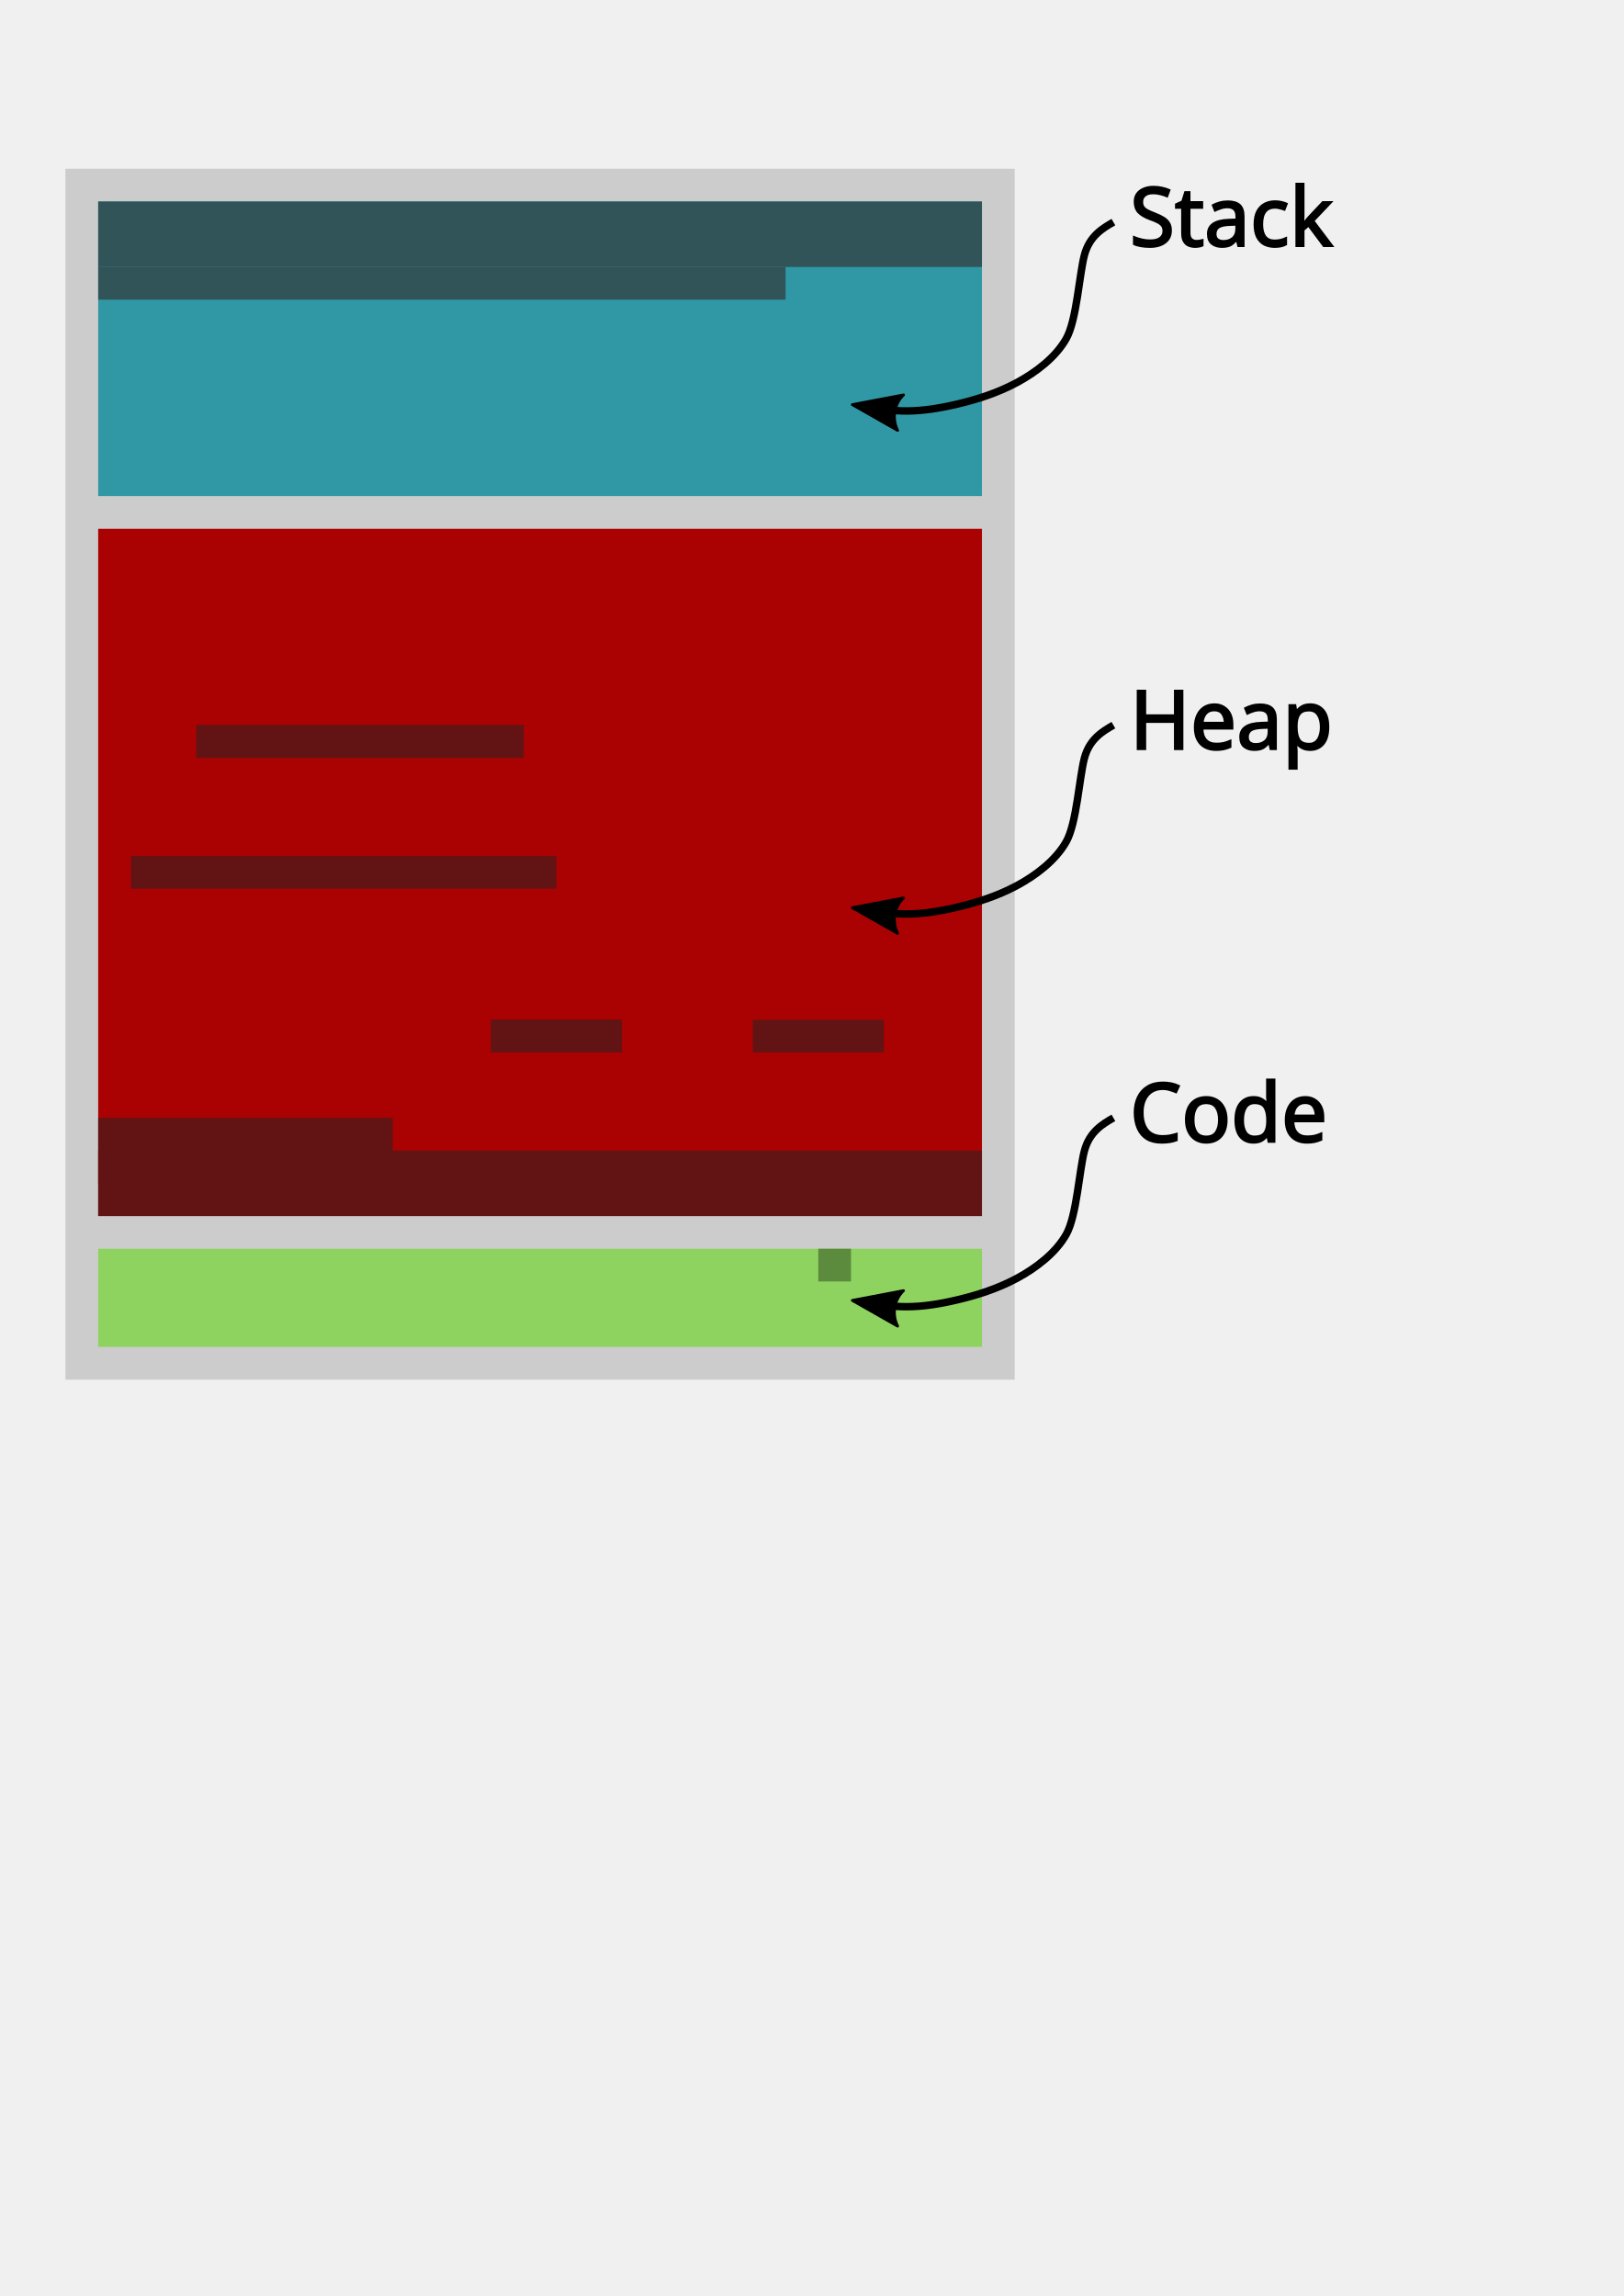
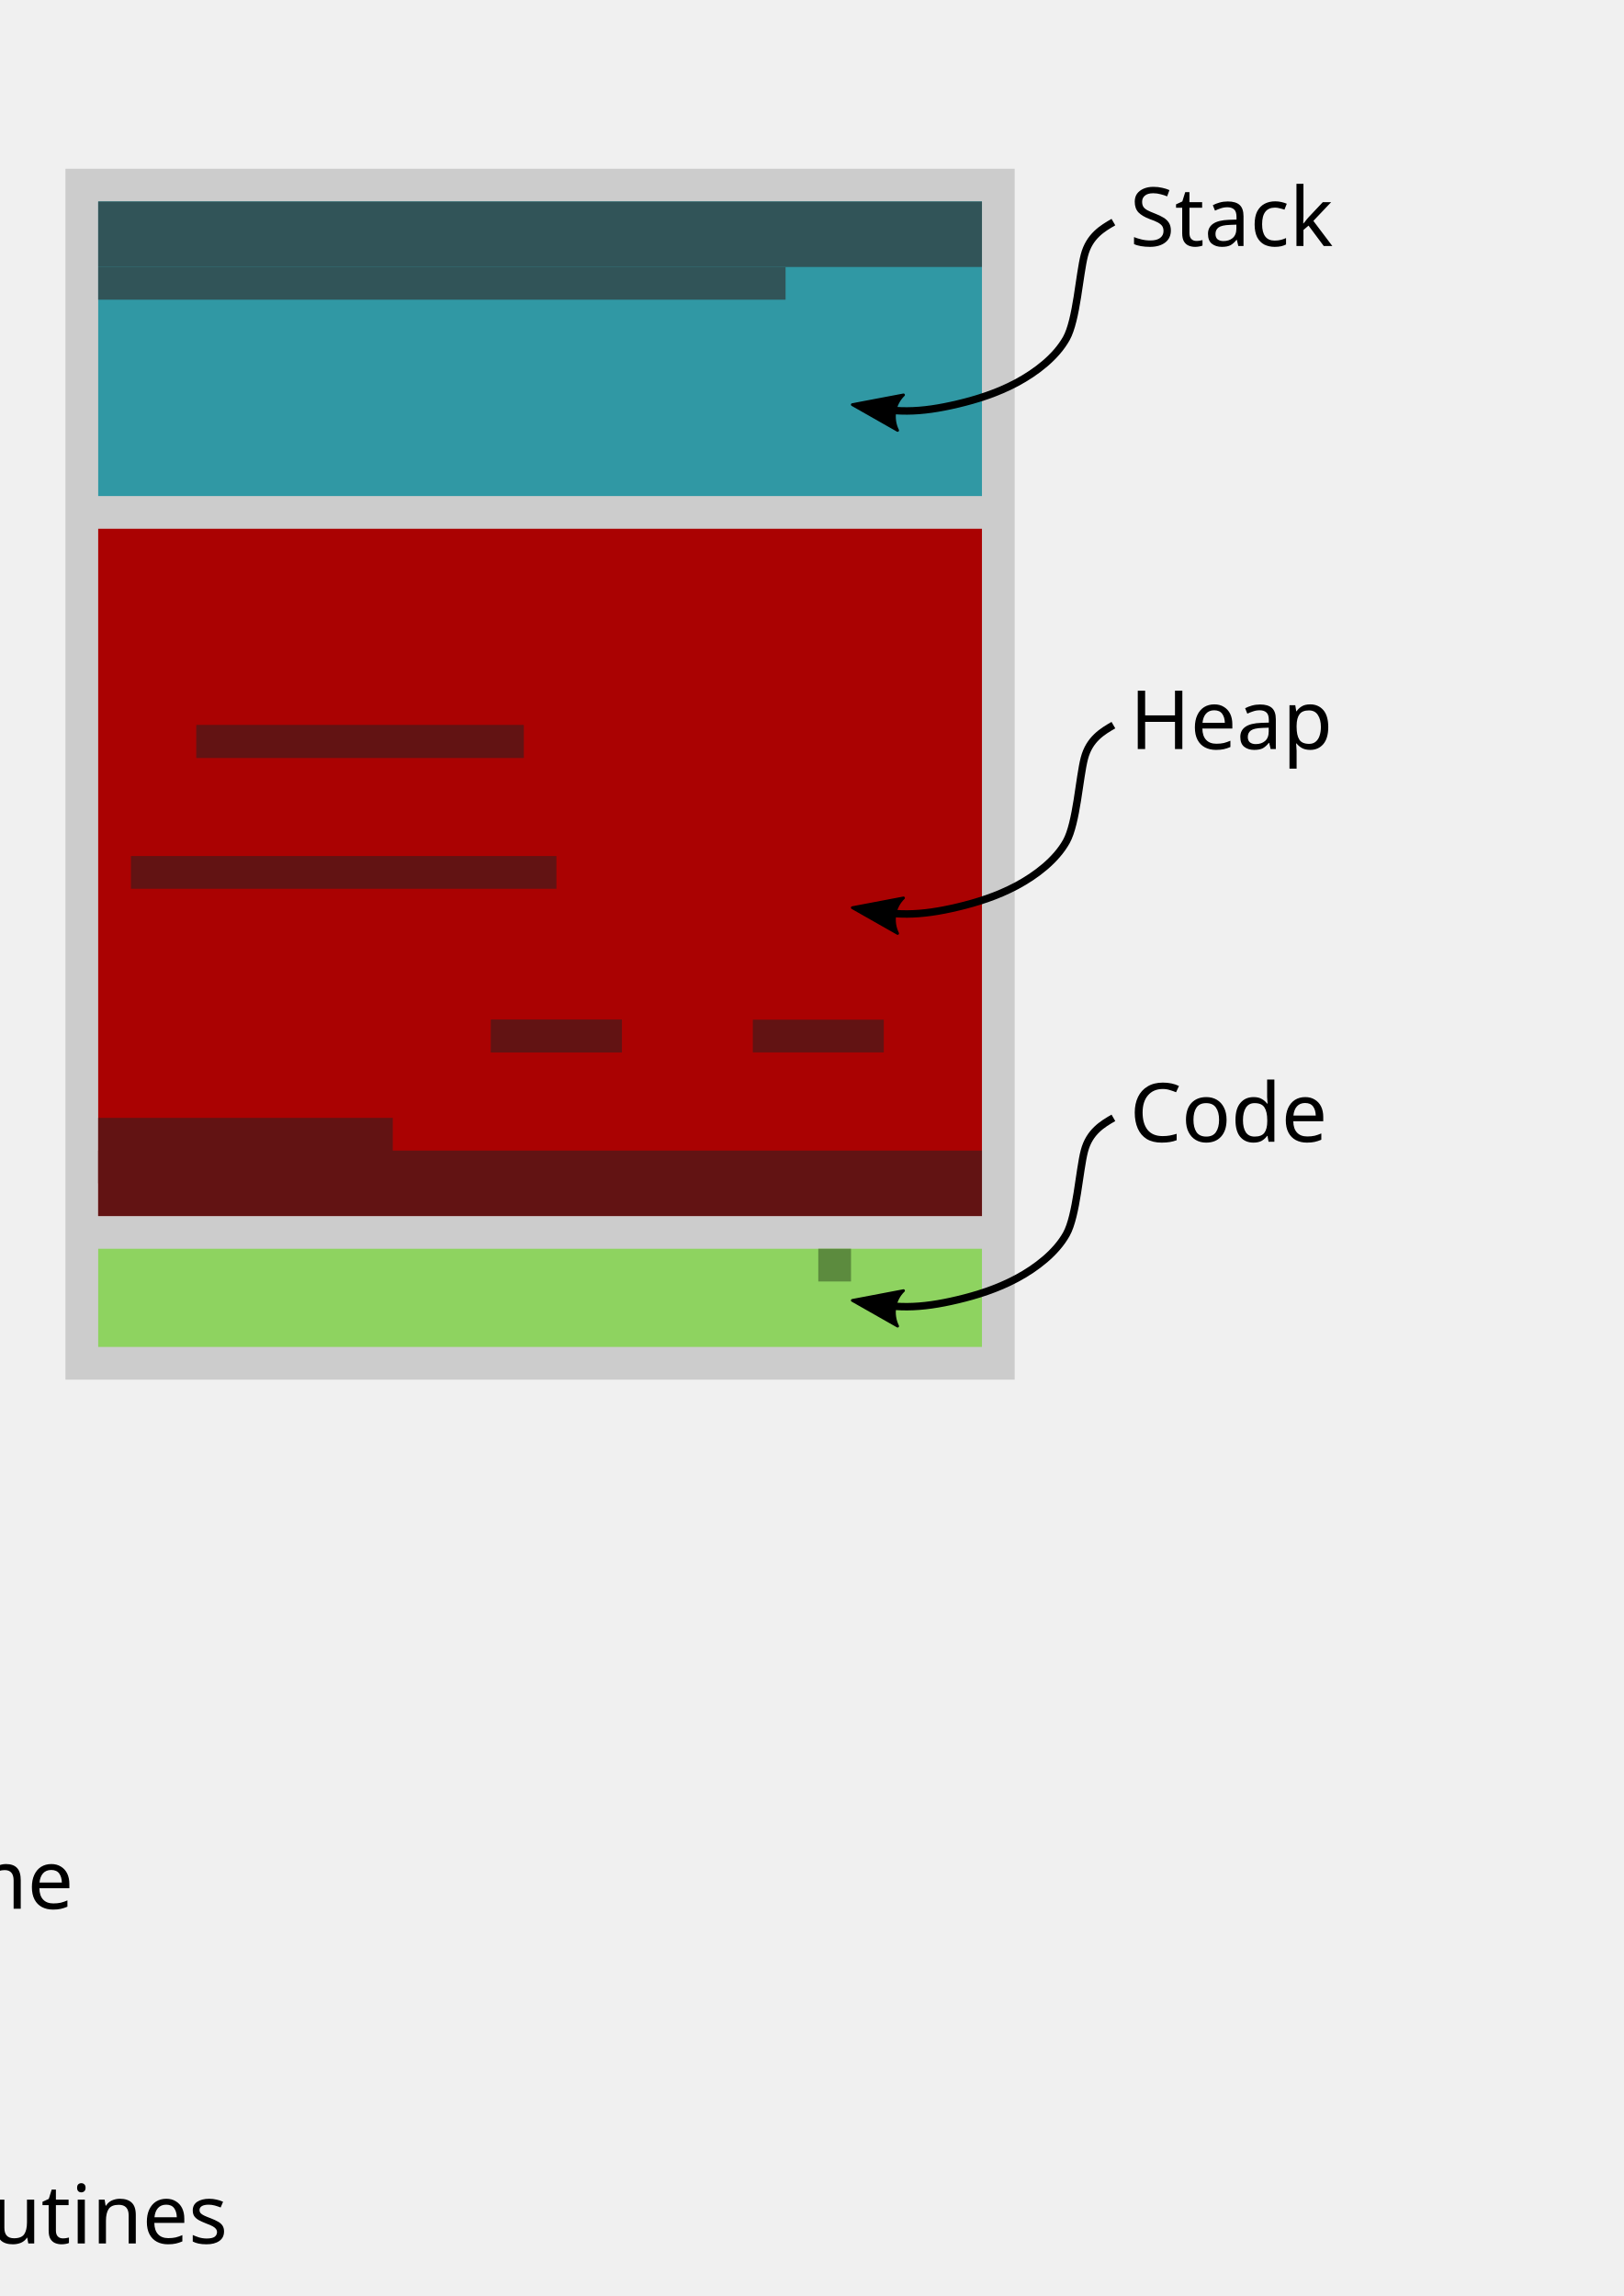
<svg xmlns="http://www.w3.org/2000/svg" width="210mm" height="297mm" viewBox="0 0 210 297" version="1.1" id="svg8">
  <defs id="defs2">
-     <marker orient="auto" refY="0.0" refX="0.0" id="marker1124" style="overflow:visible;">
-       <path id="path1122" style="fill-rule:evenodd;stroke-width:0.625;stroke-linejoin:round;stroke:#000000;stroke-opacity:1;fill:#000000;fill-opacity:1" d="M 8.719,4.034 L -2.207,0.016 L 8.719,-4.002 C 6.973,-1.63 6.983,1.616 8.719,4.034 z " transform="scale(0.6) rotate(180) translate(0,0)" />
+     <marker style="overflow:visible" id="marker7872" refX="0.0" refY="0.0" orient="auto">
+       <path transform="scale(0.4) translate(10,0)" style="fill-rule:evenodd;stroke:#000000;stroke-width:1pt;stroke-opacity:1;fill:#000000;fill-opacity:1" d="M 0.0,0.0 L 5.0,-5.0 L -12.5,0.0 L 5.0,5.0 L 0.0,0.0 z " id="path7870" />
    </marker>
-     <marker style="overflow:visible;" id="marker1056" refX="0.0" refY="0.0" orient="auto">
-       <path transform="scale(0.6) rotate(180) translate(0,0)" d="M 8.719,4.034 L -2.207,0.016 L 8.719,-4.002 C 6.973,-1.63 6.983,1.616 8.719,4.034 z " style="fill-rule:evenodd;stroke-width:0.625;stroke-linejoin:round;stroke:#000000;stroke-opacity:1;fill:#000000;fill-opacity:1" id="path1054" />
+     <marker style="overflow:visible" id="marker7850" refX="0.0" refY="0.0" orient="auto">
+       <path transform="scale(0.4) translate(10,0)" style="fill-rule:evenodd;stroke:#000000;stroke-width:1pt;stroke-opacity:1;fill:#000000;fill-opacity:1" d="M 0.0,0.0 L 5.0,-5.0 L -12.5,0.0 L 5.0,5.0 L 0.0,0.0 z " id="path7848" />
    </marker>
-     <marker orient="auto" refY="0.0" refX="0.0" id="marker1038" style="overflow:visible;">
-       <path id="path1036" style="fill-rule:evenodd;stroke-width:0.625;stroke-linejoin:round;stroke:#000000;stroke-opacity:1;fill:#000000;fill-opacity:1" d="M 8.719,4.034 L -2.207,0.016 L 8.719,-4.002 C 6.973,-1.63 6.983,1.616 8.719,4.034 z " transform="scale(0.6) rotate(180) translate(0,0)" />
+     <marker orient="auto" refY="0.0" refX="0.0" id="marker7846" style="overflow:visible">
+       <path id="path7844" d="M 0.0,0.0 L 5.0,-5.0 L -12.5,0.0 L 5.0,5.0 L 0.0,0.0 z " style="fill-rule:evenodd;stroke:#000000;stroke-width:1pt;stroke-opacity:1;fill:#000000;fill-opacity:1" transform="scale(0.4) translate(10,0)" />
    </marker>
-     <marker orient="auto" refY="0.0" refX="0.0" id="marker6989" style="overflow:visible;">
-       <path id="path6987" style="fill-rule:evenodd;stroke-width:0.625;stroke-linejoin:round;stroke:#000000;stroke-opacity:1;fill:#000000;fill-opacity:1" d="M 8.719,4.034 L -2.207,0.016 L 8.719,-4.002 C 6.973,-1.63 6.983,1.616 8.719,4.034 z " transform="scale(0.6) rotate(180) translate(0,0)" />
+     <marker style="overflow:visible" id="marker7806" refX="0.0" refY="0.0" orient="auto">
+       <path transform="scale(0.4) translate(10,0)" style="fill-rule:evenodd;stroke:#000000;stroke-width:1pt;stroke-opacity:1;fill:#000000;fill-opacity:1" d="M 0.0,0.0 L 5.0,-5.0 L -12.5,0.0 L 5.0,5.0 L 0.0,0.0 z " id="path7804" />
    </marker>
-     <marker style="overflow:visible;" id="marker6787" refX="0.0" refY="0.0" orient="auto">
-       <path transform="scale(0.6) rotate(180) translate(0,0)" d="M 8.719,4.034 L -2.207,0.016 L 8.719,-4.002 C 6.973,-1.63 6.983,1.616 8.719,4.034 z " style="fill-rule:evenodd;stroke-width:0.625;stroke-linejoin:round;stroke:#000000;stroke-opacity:1;fill:#000000;fill-opacity:1" id="path6785" />
+     <marker style="overflow:visible" id="marker7784" refX="0.0" refY="0.0" orient="auto">
+       <path transform="scale(0.4) translate(10,0)" style="fill-rule:evenodd;stroke:#000000;stroke-width:1pt;stroke-opacity:1;fill:#000000;fill-opacity:1" d="M 0.0,0.0 L 5.0,-5.0 L -12.5,0.0 L 5.0,5.0 L 0.0,0.0 z " id="path7782" />
    </marker>
-     <marker orient="auto" refY="0.0" refX="0.0" id="Arrow1Send" style="overflow:visible;">
-       <path id="path894" d="M 0.0,0.0 L 5.0,-5.0 L -12.5,0.0 L 5.0,5.0 L 0.0,0.0 z " style="fill-rule:evenodd;stroke:#000000;stroke-width:1pt;stroke-opacity:1;fill:#000000;fill-opacity:1" transform="scale(0.2) rotate(180) translate(6,0)" />
+     <marker orient="auto" refY="0.0" refX="0.0" id="marker7780" style="overflow:visible">
+       <path id="path7778" d="M 0.0,0.0 L 5.0,-5.0 L -12.5,0.0 L 5.0,5.0 L 0.0,0.0 z " style="fill-rule:evenodd;stroke:#000000;stroke-width:1pt;stroke-opacity:1;fill:#000000;fill-opacity:1" transform="scale(0.4) translate(10,0)" />
    </marker>
-     <marker style="overflow:visible;" id="marker6450" refX="0.0" refY="0.0" orient="auto">
-       <path transform="scale(1.1) rotate(180) translate(1,0)" d="M 8.719,4.034 L -2.207,0.016 L 8.719,-4.002 C 6.973,-1.63 6.983,1.616 8.719,4.034 z " style="fill-rule:evenodd;stroke-width:0.625;stroke-linejoin:round;stroke:#ffffff;stroke-opacity:1;fill:#ffffff;fill-opacity:1" id="path6448" />
+     <marker orient="auto" refY="0.0" refX="0.0" id="Arrow1Mstart" style="overflow:visible">
+       <path id="path7496" d="M 0.0,0.0 L 5.0,-5.0 L -12.5,0.0 L 5.0,5.0 L 0.0,0.0 z " style="fill-rule:evenodd;stroke:#000000;stroke-width:1pt;stroke-opacity:1;fill:#000000;fill-opacity:1" transform="scale(0.4) translate(10,0)" />
    </marker>
-     <marker style="overflow:visible;" id="marker2538" refX="0.0" refY="0.0" orient="auto">
-       <path transform="scale(1.1) rotate(180) translate(1,0)" d="M 8.719,4.034 L -2.207,0.016 L 8.719,-4.002 C 6.973,-1.63 6.983,1.616 8.719,4.034 z " style="fill-rule:evenodd;stroke-width:0.625;stroke-linejoin:round;stroke:#ffffff;stroke-opacity:1;fill:#ffffff;fill-opacity:1" id="path2536" />
+     <marker orient="auto" refY="0.0" refX="0.0" id="Arrow2Lstart" style="overflow:visible">
+       <path id="path7508" style="fill-rule:evenodd;stroke-width:0.625;stroke-linejoin:round;stroke:#000000;stroke-opacity:1;fill:#000000;fill-opacity:1" d="M 8.719,4.034 L -2.207,0.016 L 8.719,-4.002 C 6.973,-1.63 6.983,1.616 8.719,4.034 z " transform="scale(1.1) translate(1,0)" />
    </marker>
-     <marker orient="auto" refY="0.0" refX="0.0" id="Arrow1Lend" style="overflow:visible;">
-       <path id="path882" d="M 0.0,0.0 L 5.0,-5.0 L -12.5,0.0 L 5.0,5.0 L 0.0,0.0 z " style="fill-rule:evenodd;stroke:#000000;stroke-width:1pt;stroke-opacity:1;fill:#000000;fill-opacity:1" transform="scale(0.8) rotate(180) translate(12.5,0)" />
+     <marker style="overflow:visible;" id="marker7264" refX="0.0" refY="0.0" orient="auto">
+       <path transform="scale(0.6) rotate(180) translate(0,0)" d="M 8.719,4.034 L -2.207,0.016 L 8.719,-4.002 C 6.973,-1.63 6.983,1.616 8.719,4.034 z " style="fill-rule:evenodd;stroke-width:0.625;stroke-linejoin:round;stroke:#000000;stroke-opacity:1;fill:#000000;fill-opacity:1" id="path7262" />
+     </marker>
+     <marker style="overflow:visible;" id="marker1124" refX="0.0" refY="0.0" orient="auto">
+       <path transform="scale(0.6) rotate(180) translate(0,0)" d="M 8.719,4.034 L -2.207,0.016 L 8.719,-4.002 C 6.973,-1.63 6.983,1.616 8.719,4.034 z " style="fill-rule:evenodd;stroke-width:0.625;stroke-linejoin:round;stroke:#000000;stroke-opacity:1;fill:#000000;fill-opacity:1" id="path1122" />
+     </marker>
+     <marker orient="auto" refY="0.0" refX="0.0" id="marker1056" style="overflow:visible;">
+       <path id="path1054" style="fill-rule:evenodd;stroke-width:0.625;stroke-linejoin:round;stroke:#000000;stroke-opacity:1;fill:#000000;fill-opacity:1" d="M 8.719,4.034 L -2.207,0.016 L 8.719,-4.002 C 6.973,-1.63 6.983,1.616 8.719,4.034 z " transform="scale(0.6) rotate(180) translate(0,0)" />
+     </marker>
+     <marker style="overflow:visible;" id="marker1038" refX="0.0" refY="0.0" orient="auto">
+       <path transform="scale(0.6) rotate(180) translate(0,0)" d="M 8.719,4.034 L -2.207,0.016 L 8.719,-4.002 C 6.973,-1.63 6.983,1.616 8.719,4.034 z " style="fill-rule:evenodd;stroke-width:0.625;stroke-linejoin:round;stroke:#000000;stroke-opacity:1;fill:#000000;fill-opacity:1" id="path1036" />
+     </marker>
+     <marker style="overflow:visible;" id="marker6989" refX="0.0" refY="0.0" orient="auto">
+       <path transform="scale(0.6) rotate(180) translate(0,0)" d="M 8.719,4.034 L -2.207,0.016 L 8.719,-4.002 C 6.973,-1.63 6.983,1.616 8.719,4.034 z " style="fill-rule:evenodd;stroke-width:0.625;stroke-linejoin:round;stroke:#000000;stroke-opacity:1;fill:#000000;fill-opacity:1" id="path6987" />
+     </marker>
+     <marker orient="auto" refY="0.0" refX="0.0" id="marker6787" style="overflow:visible;">
+       <path id="path6785" style="fill-rule:evenodd;stroke-width:0.625;stroke-linejoin:round;stroke:#000000;stroke-opacity:1;fill:#000000;fill-opacity:1" d="M 8.719,4.034 L -2.207,0.016 L 8.719,-4.002 C 6.973,-1.63 6.983,1.616 8.719,4.034 z " transform="scale(0.6) rotate(180) translate(0,0)" />
+     </marker>
+     <marker style="overflow:visible;" id="Arrow1Send" refX="0.0" refY="0.0" orient="auto">
+       <path transform="scale(0.2) rotate(180) translate(6,0)" style="fill-rule:evenodd;stroke:#000000;stroke-width:1pt;stroke-opacity:1;fill:#000000;fill-opacity:1" d="M 0.0,0.0 L 5.0,-5.0 L -12.5,0.0 L 5.0,5.0 L 0.0,0.0 z " id="path894" />
+     </marker>
+     <marker orient="auto" refY="0.0" refX="0.0" id="marker6450" style="overflow:visible;">
+       <path id="path6448" style="fill-rule:evenodd;stroke-width:0.625;stroke-linejoin:round;stroke:#ffffff;stroke-opacity:1;fill:#ffffff;fill-opacity:1" d="M 8.719,4.034 L -2.207,0.016 L 8.719,-4.002 C 6.973,-1.63 6.983,1.616 8.719,4.034 z " transform="scale(1.1) rotate(180) translate(1,0)" />
+     </marker>
+     <marker orient="auto" refY="0.0" refX="0.0" id="marker2538" style="overflow:visible;">
+       <path id="path2536" style="fill-rule:evenodd;stroke-width:0.625;stroke-linejoin:round;stroke:#ffffff;stroke-opacity:1;fill:#ffffff;fill-opacity:1" d="M 8.719,4.034 L -2.207,0.016 L 8.719,-4.002 C 6.973,-1.63 6.983,1.616 8.719,4.034 z " transform="scale(1.1) rotate(180) translate(1,0)" />
+     </marker>
+     <marker style="overflow:visible;" id="Arrow1Lend" refX="0.0" refY="0.0" orient="auto">
+       <path transform="scale(0.8) rotate(180) translate(12.5,0)" style="fill-rule:evenodd;stroke:#000000;stroke-width:1pt;stroke-opacity:1;fill:#000000;fill-opacity:1" d="M 0.0,0.0 L 5.0,-5.0 L -12.5,0.0 L 5.0,5.0 L 0.0,0.0 z " id="path882" />
    </marker>
  </defs>
  <g id="layer1">
-     <rect y="21.833" x="8.467" height="156.633" width="122.767" id="rect849" style="fill:#cccccc;fill-opacity:0.99;stroke:#ffffff;stroke-width:0;stroke-miterlimit:4;stroke-dasharray:none;stroke-opacity:0.995" />
-     <rect y="26.067" x="12.7" height="38.1" width="114.3" id="rect851" style="fill:#2f97a3;fill-opacity:0.99;stroke:#ffffff;stroke-width:0;stroke-miterlimit:4;stroke-dasharray:none;stroke-opacity:0.995" />
-     <rect y="68.4" x="12.7" height="88.9" width="114.3" id="rect853" style="fill:#aa0000;fill-opacity:0.99;stroke:#ffffff;stroke-width:0;stroke-miterlimit:4;stroke-dasharray:none;stroke-opacity:0.995" />
-     <rect y="161.533" x="12.7" height="12.7" width="114.3" id="rect855" style="fill:#8dd35f;fill-opacity:0.99;stroke:#ffffff;stroke-width:0;stroke-miterlimit:4;stroke-dasharray:none;stroke-opacity:0.995" />
-     <text id="text859" y="31.825" x="146.122" style="font-style:normal;font-weight:normal;font-size:10.583px;line-height:1.25;font-family:sans-serif;letter-spacing:0px;word-spacing:0px;fill:#e3e2db;fill-opacity:1;stroke:#000000;stroke-width:0.265" xml:space="preserve">
-       <tspan style="fill:#000000;stroke:#000000;stroke-width:0.265" y="31.825" x="146.122" id="tspan857">Stack</tspan>
+     <rect style="fill:#cccccc;fill-opacity:0.99;stroke:#ffffff;stroke-width:0;stroke-miterlimit:4;stroke-dasharray:none;stroke-opacity:0.995" id="rect849" width="122.767" height="156.633" x="8.467" y="21.833" />
+     <rect style="fill:#2f97a3;fill-opacity:0.99;stroke:#ffffff;stroke-width:0;stroke-miterlimit:4;stroke-dasharray:none;stroke-opacity:0.995" id="rect851" width="114.3" height="38.1" x="12.7" y="26.067" />
+     <rect style="fill:#aa0000;fill-opacity:0.99;stroke:#ffffff;stroke-width:0;stroke-miterlimit:4;stroke-dasharray:none;stroke-opacity:0.995" id="rect853" width="114.3" height="88.9" x="12.7" y="68.4" />
+     <rect style="fill:#8dd35f;fill-opacity:0.99;stroke:#ffffff;stroke-width:0;stroke-miterlimit:4;stroke-dasharray:none;stroke-opacity:0.995" id="rect855" width="114.3" height="12.7" x="12.7" y="161.533" />
+     <text xml:space="preserve" style="font-style:normal;font-weight:normal;font-size:10.583px;line-height:1.25;font-family:sans-serif;letter-spacing:0px;word-spacing:0px;fill:#e3e2db;fill-opacity:1;stroke:none;stroke-width:0.265;" x="146.122" y="31.825" id="text859">
+       <tspan id="tspan857" x="146.122" y="31.825" style="fill:#000000;stroke:none;stroke-width:0.265;">Stack</tspan>
    </text>
-     <rect style="fill:#315458;fill-opacity:1;stroke:#ffffff;stroke-width:0;stroke-miterlimit:4;stroke-dasharray:none;stroke-opacity:0.995" id="rect865" width="114.3" height="8.467" x="12.7" y="26.067" />
-     <rect style="fill:#315458;fill-opacity:1;stroke:#ffffff;stroke-width:0;stroke-miterlimit:4;stroke-dasharray:none;stroke-opacity:0.995" id="rect867" width="88.9" height="4.233" x="12.7" y="34.533" />
-     <rect style="fill:#5c8b3e;fill-opacity:1;stroke:none;stroke-width:0.8;stroke-miterlimit:4;stroke-dasharray:none;stroke-opacity:0.995" id="rect2437" width="4.233" height="4.233" x="105.833" y="161.533" />
-     <rect style="fill:#621313;fill-opacity:1;stroke:none;stroke-width:0.8;stroke-miterlimit:4;stroke-dasharray:none;stroke-opacity:0.995" id="rect2475" width="42.333" height="4.233" x="25.4" y="93.8" />
-     <rect y="110.733" x="16.933" height="4.233" width="55.033" id="rect2477" style="fill:#621313;fill-opacity:1;stroke:none;stroke-width:0.8;stroke-miterlimit:4;stroke-dasharray:none;stroke-opacity:0.995" />
-     <rect y="148.833" x="12.7" height="8.467" width="114.3" id="rect2479" style="fill:#621313;fill-opacity:1;stroke:none;stroke-width:0.8;stroke-miterlimit:4;stroke-dasharray:none;stroke-opacity:0.995" />
-     <rect style="fill:#621313;fill-opacity:1;stroke:none;stroke-width:0.8;stroke-miterlimit:4;stroke-dasharray:none;stroke-opacity:0.995" id="rect2484" width="38.1" height="8.467" x="12.7" y="144.6" />
-     <rect y="318.167" x="16.933" height="156.633" width="71.967" id="rect2570" style="fill:#808080;fill-opacity:0.99;stroke:#ffffff;stroke-width:0;stroke-miterlimit:4;stroke-dasharray:none;stroke-opacity:0.995" />
-     <rect y="322.4" x="21.167" height="38.1" width="63.5" id="rect2572" style="fill:#2f97a3;fill-opacity:0.99;stroke:#ffffff;stroke-width:0;stroke-miterlimit:4;stroke-dasharray:none;stroke-opacity:0.995" />
-     <rect y="364.733" x="21.167" height="88.9" width="63.5" id="rect2574" style="fill:#aa0000;fill-opacity:0.99;stroke:#ffffff;stroke-width:0;stroke-miterlimit:4;stroke-dasharray:none;stroke-opacity:0.995" />
-     <rect y="457.867" x="21.167" height="12.7" width="63.5" id="rect2576" style="fill:#8dd35f;fill-opacity:0.99;stroke:#ffffff;stroke-width:0;stroke-miterlimit:4;stroke-dasharray:none;stroke-opacity:0.995" />
-     <text id="text2580" y="347.813" x="25.827" style="font-style:normal;font-weight:normal;font-size:10.583px;line-height:1.25;font-family:sans-serif;letter-spacing:0px;word-spacing:0px;fill:#e3e2db;fill-opacity:1;stroke:none;stroke-width:0.265" xml:space="preserve">
-       <tspan style="fill:#e3e2db;stroke-width:0.265" y="347.813" x="25.827" id="tspan2578">Stack</tspan>
+     <rect y="26.067" x="12.7" height="8.467" width="114.3" id="rect865" style="fill:#315458;fill-opacity:1;stroke:#ffffff;stroke-width:0;stroke-miterlimit:4;stroke-dasharray:none;stroke-opacity:0.995" />
+     <rect y="34.533" x="12.7" height="4.233" width="88.9" id="rect867" style="fill:#315458;fill-opacity:1;stroke:#ffffff;stroke-width:0;stroke-miterlimit:4;stroke-dasharray:none;stroke-opacity:0.995" />
+     <rect y="161.533" x="105.833" height="4.233" width="4.233" id="rect2437" style="fill:#5c8b3e;fill-opacity:1;stroke:none;stroke-width:0.8;stroke-miterlimit:4;stroke-dasharray:none;stroke-opacity:0.995" />
+     <rect y="93.8" x="25.4" height="4.233" width="42.333" id="rect2475" style="fill:#621313;fill-opacity:1;stroke:none;stroke-width:0.8;stroke-miterlimit:4;stroke-dasharray:none;stroke-opacity:0.995" />
+     <rect style="fill:#621313;fill-opacity:1;stroke:none;stroke-width:0.8;stroke-miterlimit:4;stroke-dasharray:none;stroke-opacity:0.995" id="rect2477" width="55.033" height="4.233" x="16.933" y="110.733" />
+     <rect style="fill:#621313;fill-opacity:1;stroke:none;stroke-width:0.8;stroke-miterlimit:4;stroke-dasharray:none;stroke-opacity:0.995" id="rect2479" width="114.3" height="8.467" x="12.7" y="148.833" />
+     <rect y="144.6" x="12.7" height="8.467" width="38.1" id="rect2484" style="fill:#621313;fill-opacity:1;stroke:none;stroke-width:0.8;stroke-miterlimit:4;stroke-dasharray:none;stroke-opacity:0.995" />
+     <path id="path6715" d="m 144.001,28.729 c -1.391,0.806 -3.099,1.796 -3.754,4.283 -0.655,2.487 -0.996,8.379 -2.332,10.768 -1.337,2.389 -3.883,4.361 -6.429,5.723 -2.546,1.362 -5.202,2.18 -7.602,2.751 -2.399,0.571 -4.507,0.893 -6.564,0.904 -2.057,0.011 -3.894,-0.295 -5.825,-0.616" style="fill:none;stroke:#000000;stroke-width:0.965;stroke-linecap:butt;stroke-linejoin:miter;stroke-miterlimit:4;stroke-dasharray:none;stroke-opacity:1;marker-end:url(#marker6787)" />
+     <rect style="fill:#621313;fill-opacity:1;stroke:none;stroke-width:0.8;stroke-miterlimit:4;stroke-dasharray:none;stroke-opacity:0.995" id="rect1011" width="42.333" height="4.233" x="25.4" y="93.8" />
+     <rect y="131.9" x="63.5" height="4.233" width="16.933" id="rect1015" style="fill:#621313;fill-opacity:1;stroke:none;stroke-width:0.8;stroke-miterlimit:4;stroke-dasharray:none;stroke-opacity:0.995" />
+     <rect style="fill:#621313;fill-opacity:1;stroke:none;stroke-width:0.8;stroke-miterlimit:4;stroke-dasharray:none;stroke-opacity:0.995" id="rect1020" width="16.933" height="4.233" x="63.5" y="131.9" />
+     <rect y="131.9" x="97.367" height="4.233" width="16.933" id="rect1024" style="fill:#621313;fill-opacity:1;stroke:none;stroke-width:0.8;stroke-miterlimit:4;stroke-dasharray:none;stroke-opacity:0.995" />
+     <text id="text1028" y="96.897" x="146.122" style="font-style:normal;font-weight:normal;font-size:10.583px;line-height:1.25;font-family:sans-serif;letter-spacing:0px;word-spacing:0px;fill:#e3e2db;fill-opacity:1;stroke:none;stroke-width:0.265;" xml:space="preserve">
+       <tspan style="fill:#000000;stroke:none;stroke-width:0.265;" y="96.897" x="146.122" id="tspan1026">Heap</tspan>
+       <tspan id="tspan1040" style="fill:#000000;stroke:none;stroke-width:0.265;" y="110.126" x="146.122" />
    </text>
-     <text id="text2584" y="408.427" x="36.361" style="font-style:normal;font-weight:normal;font-size:10.583px;line-height:1.25;font-family:sans-serif;letter-spacing:0px;word-spacing:0px;fill:#000000;fill-opacity:1;stroke:none;stroke-width:0.265" xml:space="preserve">
-       <tspan style="fill:#e3e2db;stroke-width:0.265" y="408.427" x="36.361" id="tspan2582">Heap</tspan>
+     <path style="fill:none;stroke:#000000;stroke-width:0.965;stroke-linecap:butt;stroke-linejoin:miter;stroke-miterlimit:4;stroke-dasharray:none;stroke-opacity:1;marker-end:url(#marker1038)" d="m 144.001,93.8 c -1.391,0.806 -3.099,1.796 -3.754,4.283 -0.655,2.487 -0.996,8.379 -2.332,10.768 -1.337,2.389 -3.883,4.361 -6.429,5.723 -2.546,1.362 -5.202,2.18 -7.602,2.751 -2.399,0.571 -4.507,0.893 -6.564,0.904 -2.057,0.011 -3.894,-0.295 -5.825,-0.615" id="path1030" />
+     <text xml:space="preserve" style="font-style:normal;font-weight:normal;font-size:10.583px;line-height:1.25;font-family:sans-serif;letter-spacing:0px;word-spacing:0px;fill:#e3e2db;fill-opacity:1;stroke:none;stroke-width:0.265;" x="146.122" y="147.697" id="text1046">
+       <tspan id="tspan1042" x="146.122" y="147.697" style="fill:#000000;stroke:none;stroke-width:0.265;">Code</tspan>
+       <tspan x="146.122" y="160.926" style="fill:#000000;stroke:none;stroke-width:0.265;" id="tspan1044" />
    </text>
-     <rect style="fill:#5c8b3e;fill-opacity:1;stroke:none;stroke-width:0.8;stroke-miterlimit:4;stroke-dasharray:none;stroke-opacity:0.995" id="rect2586" width="4.233" height="4.233" x="21.167" y="466.333" />
-     <text id="text2590" y="467.67" x="26.217" style="font-style:normal;font-weight:normal;font-size:10.583px;line-height:1.25;font-family:sans-serif;letter-spacing:0px;word-spacing:0px;fill:#000000;fill-opacity:1;stroke:none;stroke-width:0.265" xml:space="preserve">
-       <tspan style="fill:#ffffff;stroke-width:0.265" y="467.67" x="26.217" id="tspan2588">Code</tspan>
+     <path id="path1048" d="m 144.001,144.6 c -1.391,0.806 -3.099,1.796 -3.754,4.283 -0.655,2.487 -0.996,8.379 -2.332,10.768 -1.337,2.389 -3.883,4.361 -6.429,5.723 -2.546,1.362 -5.202,2.18 -7.602,2.751 -2.399,0.571 -4.507,0.893 -6.564,0.904 -2.057,0.011 -3.894,-0.295 -5.825,-0.615" style="fill:none;stroke:#000000;stroke-width:0.965;stroke-linecap:butt;stroke-linejoin:miter;stroke-miterlimit:4;stroke-dasharray:none;stroke-opacity:1;marker-end:url(#marker1056)" />
+     <rect y="21.833" x="-194.733" height="156.633" width="122.767" id="rect1058" style="fill:#cccccc;fill-opacity:0.99;stroke:#ffffff;stroke-width:0;stroke-miterlimit:4;stroke-dasharray:none;stroke-opacity:0.995" />
+     <rect y="26.067" x="-190.5" height="38.1" width="114.3" id="rect1060" style="fill:#2f97a3;fill-opacity:0.99;stroke:#ffffff;stroke-width:0;stroke-miterlimit:4;stroke-dasharray:none;stroke-opacity:0.995" />
+     <rect y="68.4" x="-190.5" height="88.9" width="114.3" id="rect1062" style="fill:#aa0000;fill-opacity:0.99;stroke:#ffffff;stroke-width:0;stroke-miterlimit:4;stroke-dasharray:none;stroke-opacity:0.995" />
+     <rect y="161.533" x="-190.5" height="12.7" width="114.3" id="rect1064" style="fill:#8dd35f;fill-opacity:0.99;stroke:#ffffff;stroke-width:0;stroke-miterlimit:4;stroke-dasharray:none;stroke-opacity:0.995" />
+     <text id="text1068" y="31.825" x="-57.078" style="font-style:normal;font-weight:normal;font-size:10.583px;line-height:1.25;font-family:sans-serif;letter-spacing:0px;word-spacing:0px;fill:#e3e2db;fill-opacity:1;stroke:none;stroke-width:0.265;" xml:space="preserve">
+       <tspan style="fill:#000000;stroke:none;stroke-width:0.265;" y="31.825" x="-57.078" id="tspan1066">Stack</tspan>
    </text>
-     <path style="fill:none;stroke:#000000;stroke-width:0.965;stroke-linecap:butt;stroke-linejoin:miter;stroke-miterlimit:4;stroke-dasharray:none;stroke-opacity:1;marker-end:url(#marker6787)" d="m 144.001,28.729 c -1.391,0.806 -3.099,1.796 -3.754,4.283 -0.655,2.487 -0.996,8.379 -2.332,10.768 -1.337,2.389 -3.883,4.361 -6.429,5.723 -2.546,1.362 -5.202,2.18 -7.602,2.751 -2.399,0.571 -4.507,0.893 -6.564,0.904 -2.057,0.011 -3.894,-0.295 -5.825,-0.616" id="path6715" />
-     <rect y="93.8" x="25.4" height="4.233" width="42.333" id="rect1011" style="fill:#621313;fill-opacity:1;stroke:none;stroke-width:0.8;stroke-miterlimit:4;stroke-dasharray:none;stroke-opacity:0.995" />
-     <rect style="fill:#621313;fill-opacity:1;stroke:none;stroke-width:0.8;stroke-miterlimit:4;stroke-dasharray:none;stroke-opacity:0.995" id="rect1015" width="16.933" height="4.233" x="63.5" y="131.9" />
-     <rect y="131.9" x="63.5" height="4.233" width="16.933" id="rect1020" style="fill:#621313;fill-opacity:1;stroke:none;stroke-width:0.8;stroke-miterlimit:4;stroke-dasharray:none;stroke-opacity:0.995" />
-     <rect style="fill:#621313;fill-opacity:1;stroke:none;stroke-width:0.8;stroke-miterlimit:4;stroke-dasharray:none;stroke-opacity:0.995" id="rect1024" width="16.933" height="4.233" x="97.367" y="131.9" />
-     <text xml:space="preserve" style="font-style:normal;font-weight:normal;font-size:10.583px;line-height:1.25;font-family:sans-serif;letter-spacing:0px;word-spacing:0px;fill:#e3e2db;fill-opacity:1;stroke:#000000;stroke-width:0.265" x="146.122" y="96.897" id="text1028">
-       <tspan id="tspan1026" x="146.122" y="96.897" style="fill:#000000;stroke:#000000;stroke-width:0.265">Heap</tspan>
-       <tspan x="146.122" y="110.126" style="fill:#000000;stroke:#000000;stroke-width:0.265" id="tspan1040" />
+     <rect style="fill:#5c8b3e;fill-opacity:1;stroke:none;stroke-width:0.8;stroke-miterlimit:4;stroke-dasharray:none;stroke-opacity:0.995" id="rect1074" width="4.233" height="4.233" x="-190.5" y="170" />
+     <path style="fill:none;stroke:#000000;stroke-width:0.965;stroke-linecap:butt;stroke-linejoin:miter;stroke-miterlimit:4;stroke-dasharray:none;stroke-opacity:1;marker-end:url(#marker6787)" d="m -59.199,28.729 c -1.391,0.806 -3.099,1.796 -3.754,4.283 -0.655,2.487 -0.996,8.379 -2.332,10.768 -1.337,2.389 -3.883,4.361 -6.429,5.723 -2.546,1.362 -5.202,2.18 -7.602,2.751 -2.399,0.571 -4.507,0.893 -6.564,0.904 -2.057,0.011 -3.894,-0.295 -5.825,-0.616" id="path1084" />
+     <text xml:space="preserve" style="font-style:normal;font-weight:normal;font-size:10.583px;line-height:1.25;font-family:sans-serif;letter-spacing:0px;word-spacing:0px;fill:#e3e2db;fill-opacity:1;stroke:none;stroke-width:0.265;" x="-57.078" y="96.897" id="text1102">
+       <tspan id="tspan1098" x="-57.078" y="96.897" style="fill:#000000;stroke:none;stroke-width:0.265;">Heap</tspan>
+       <tspan x="-57.078" y="110.126" style="fill:#000000;stroke:none;stroke-width:0.265;" id="tspan1100" />
    </text>
-     <path id="path1030" d="m 144.001,93.8 c -1.391,0.806 -3.099,1.796 -3.754,4.283 -0.655,2.487 -0.996,8.379 -2.332,10.768 -1.337,2.389 -3.883,4.361 -6.429,5.723 -2.546,1.362 -5.202,2.18 -7.602,2.751 -2.399,0.571 -4.507,0.893 -6.564,0.904 -2.057,0.011 -3.894,-0.295 -5.825,-0.615" style="fill:none;stroke:#000000;stroke-width:0.965;stroke-linecap:butt;stroke-linejoin:miter;stroke-miterlimit:4;stroke-dasharray:none;stroke-opacity:1;marker-end:url(#marker1038)" />
-     <text id="text1046" y="147.697" x="146.122" style="font-style:normal;font-weight:normal;font-size:10.583px;line-height:1.25;font-family:sans-serif;letter-spacing:0px;word-spacing:0px;fill:#e3e2db;fill-opacity:1;stroke:#000000;stroke-width:0.265" xml:space="preserve">
-       <tspan style="fill:#000000;stroke:#000000;stroke-width:0.265" y="147.697" x="146.122" id="tspan1042">Code</tspan>
-       <tspan id="tspan1044" style="fill:#000000;stroke:#000000;stroke-width:0.265" y="160.926" x="146.122" />
+     <path id="path1104" d="m -59.199,93.8 c -1.391,0.806 -3.099,1.796 -3.754,4.283 -0.655,2.487 -0.996,8.379 -2.332,10.768 -1.337,2.389 -3.883,4.361 -6.429,5.723 -2.546,1.362 -5.202,2.18 -7.602,2.751 -2.399,0.571 -4.507,0.893 -6.564,0.904 -2.057,0.011 -3.894,-0.295 -5.825,-0.615" style="fill:none;stroke:#000000;stroke-width:0.965;stroke-linecap:butt;stroke-linejoin:miter;stroke-miterlimit:4;stroke-dasharray:none;stroke-opacity:1;marker-end:url(#marker1038)" />
+     <text id="text1114" y="147.697" x="-57.078" style="font-style:normal;font-weight:normal;font-size:10.583px;line-height:1.25;font-family:sans-serif;letter-spacing:0px;word-spacing:0px;fill:#e3e2db;fill-opacity:1;stroke:none;stroke-width:0.265;" xml:space="preserve">
+       <tspan style="fill:#000000;stroke:none;stroke-width:0.265;" y="147.697" x="-57.078" id="tspan1110">Code</tspan>
+       <tspan id="tspan1112" style="fill:#000000;stroke:none;stroke-width:0.265;" y="160.926" x="-57.078" />
    </text>
-     <path style="fill:none;stroke:#000000;stroke-width:0.965;stroke-linecap:butt;stroke-linejoin:miter;stroke-miterlimit:4;stroke-dasharray:none;stroke-opacity:1;marker-end:url(#marker1056)" d="m 144.001,144.6 c -1.391,0.806 -3.099,1.796 -3.754,4.283 -0.655,2.487 -0.996,8.379 -2.332,10.768 -1.337,2.389 -3.883,4.361 -6.429,5.723 -2.546,1.362 -5.202,2.18 -7.602,2.751 -2.399,0.571 -4.507,0.893 -6.564,0.904 -2.057,0.011 -3.894,-0.295 -5.825,-0.615" id="path1048" />
-     <rect style="fill:#cccccc;fill-opacity:0.99;stroke:#ffffff;stroke-width:0;stroke-miterlimit:4;stroke-dasharray:none;stroke-opacity:0.995" id="rect1058" width="122.767" height="156.633" x="-194.733" y="21.833" />
-     <rect style="fill:#2f97a3;fill-opacity:0.99;stroke:#ffffff;stroke-width:0;stroke-miterlimit:4;stroke-dasharray:none;stroke-opacity:0.995" id="rect1060" width="114.3" height="38.1" x="-190.5" y="26.067" />
-     <rect style="fill:#aa0000;fill-opacity:0.99;stroke:#ffffff;stroke-width:0;stroke-miterlimit:4;stroke-dasharray:none;stroke-opacity:0.995" id="rect1062" width="114.3" height="88.9" x="-190.5" y="68.4" />
-     <rect style="fill:#8dd35f;fill-opacity:0.99;stroke:#ffffff;stroke-width:0;stroke-miterlimit:4;stroke-dasharray:none;stroke-opacity:0.995" id="rect1064" width="114.3" height="12.7" x="-190.5" y="161.533" />
-     <text xml:space="preserve" style="font-style:normal;font-weight:normal;font-size:10.583px;line-height:1.25;font-family:sans-serif;letter-spacing:0px;word-spacing:0px;fill:#e3e2db;fill-opacity:1;stroke:#000000;stroke-width:0.265" x="-57.078" y="31.825" id="text1068">
-       <tspan id="tspan1066" x="-57.078" y="31.825" style="fill:#000000;stroke:#000000;stroke-width:0.265">Stack</tspan>
+     <path style="fill:none;stroke:#000000;stroke-width:0.965;stroke-linecap:butt;stroke-linejoin:miter;stroke-miterlimit:4;stroke-dasharray:none;stroke-opacity:1;marker-end:url(#marker1124)" d="m -59.199,144.6 c -1.391,0.806 -3.099,1.796 -3.754,4.283 -0.655,2.487 -0.996,8.379 -2.332,10.768 -1.337,2.389 -3.883,4.361 -6.429,5.723 -2.546,1.362 -5.202,2.18 -7.602,2.751 -2.399,0.571 -4.507,0.893 -6.564,0.904 -2.057,0.011 -3.894,-0.295 -5.825,-0.615" id="path1116" />
+     <rect y="212.333" x="-173.567" height="156.633" width="122.767" id="rect7198" style="fill:#cccccc;fill-opacity:0.99;stroke:#ffffff;stroke-width:0;stroke-miterlimit:4;stroke-dasharray:none;stroke-opacity:0.995" />
+     <rect y="216.567" x="-169.333" height="16.933" width="114.3" id="rect7200" style="fill:#2f97a3;fill-opacity:0.99;stroke:#ffffff;stroke-width:0;stroke-miterlimit:4;stroke-dasharray:none;stroke-opacity:0.995" />
+     <rect y="237.733" x="-169.333" height="110.067" width="114.3" id="rect7202" style="fill:#aa0000;fill-opacity:0.99;stroke:#ffffff;stroke-width:0;stroke-miterlimit:4;stroke-dasharray:none;stroke-opacity:0.995" />
+     <rect y="352.033" x="-169.333" height="12.7" width="114.3" id="rect7204" style="fill:#8dd35f;fill-opacity:0.99;stroke:#ffffff;stroke-width:0;stroke-miterlimit:4;stroke-dasharray:none;stroke-opacity:0.995" />
+     <rect style="fill:#315458;fill-opacity:1;stroke:#ffffff;stroke-width:0;stroke-miterlimit:4;stroke-dasharray:none;stroke-opacity:0.995" id="rect7210" width="114.3" height="8.467" x="-169.333" y="216.567" />
+     <rect style="fill:#315458;fill-opacity:1;stroke:#ffffff;stroke-width:0;stroke-miterlimit:4;stroke-dasharray:none;stroke-opacity:0.995" id="rect7212" width="88.9" height="4.233" x="-169.333" y="225.033" />
+     <rect style="fill:#5c8b3e;fill-opacity:1;stroke:none;stroke-width:0.8;stroke-miterlimit:4;stroke-dasharray:none;stroke-opacity:0.995" id="rect7214" width="4.233" height="4.233" x="-76.2" y="352.033" />
+     <rect style="fill:#621313;fill-opacity:1;stroke:none;stroke-width:0.8;stroke-miterlimit:4;stroke-dasharray:none;stroke-opacity:0.995" id="rect7216" width="42.333" height="4.233" x="-156.633" y="284.3" />
+     <rect y="301.233" x="-165.1" height="4.233" width="55.033" id="rect7218" style="fill:#621313;fill-opacity:1;stroke:none;stroke-width:0.8;stroke-miterlimit:4;stroke-dasharray:none;stroke-opacity:0.995" />
+     <rect y="339.333" x="-169.333" height="8.467" width="114.3" id="rect7220" style="fill:#621313;fill-opacity:1;stroke:none;stroke-width:0.8;stroke-miterlimit:4;stroke-dasharray:none;stroke-opacity:0.995" />
+     <rect style="fill:#621313;fill-opacity:1;stroke:none;stroke-width:0.8;stroke-miterlimit:4;stroke-dasharray:none;stroke-opacity:0.995" id="rect7222" width="38.1" height="8.467" x="-169.333" y="335.1" />
+     <rect y="284.3" x="-156.633" height="4.233" width="42.333" id="rect7230" style="fill:#621313;fill-opacity:1;stroke:none;stroke-width:0.8;stroke-miterlimit:4;stroke-dasharray:none;stroke-opacity:0.995" />
+     <rect style="fill:#621313;fill-opacity:1;stroke:none;stroke-width:0.8;stroke-miterlimit:4;stroke-dasharray:none;stroke-opacity:0.995" id="rect7232" width="16.933" height="4.233" x="-118.533" y="322.4" />
+     <rect y="322.4" x="-118.533" height="4.233" width="16.933" id="rect7234" style="fill:#621313;fill-opacity:1;stroke:none;stroke-width:0.8;stroke-miterlimit:4;stroke-dasharray:none;stroke-opacity:0.995" />
+     <rect style="fill:#621313;fill-opacity:1;stroke:none;stroke-width:0.8;stroke-miterlimit:4;stroke-dasharray:none;stroke-opacity:0.995" id="rect7236" width="16.933" height="4.233" x="-84.667" y="322.4" />
+     <rect style="fill:#3098a4;fill-opacity:1;stroke:none;stroke-width:0.965;stroke-miterlimit:4;stroke-dasharray:none;stroke-opacity:0.995" id="rect7428" width="71.967" height="4.233" x="-152.4" y="263.133" />
+     <rect y="275.833" x="-165.1" height="4.233" width="46.567" id="rect7430" style="fill:#3098a4;fill-opacity:1;stroke:none;stroke-width:0.965;stroke-miterlimit:4;stroke-dasharray:none;stroke-opacity:0.995" />
+     <rect style="fill:#3098a4;fill-opacity:1;stroke:none;stroke-width:0.965;stroke-miterlimit:4;stroke-dasharray:none;stroke-opacity:0.995" id="rect7432" width="46.567" height="4.233" x="-165.1" y="275.833" />
+     <rect y="292.767" x="-150.283" height="4.233" width="46.567" id="rect7436" style="fill:#3098a4;fill-opacity:1;stroke:none;stroke-width:0.965;stroke-miterlimit:4;stroke-dasharray:none;stroke-opacity:0.995" />
+     <rect style="fill:#621313;fill-opacity:1;stroke:none;stroke-width:0.8;stroke-miterlimit:4;stroke-dasharray:none;stroke-opacity:0.995" id="rect7438" width="42.333" height="4.233" x="-105.833" y="275.833" />
+     <rect style="fill:#621313;fill-opacity:1;stroke:none;stroke-width:0.8;stroke-miterlimit:4;stroke-dasharray:none;stroke-opacity:0.995" id="rect7440" width="55.033" height="4.233" x="-165.1" y="313.933" />
+     <rect y="352.033" x="-139.7" height="4.233" width="4.233" id="rect7442" style="fill:#5c8b3e;fill-opacity:1;stroke:none;stroke-width:0.8;stroke-miterlimit:4;stroke-dasharray:none;stroke-opacity:0.995" />
+     <rect style="fill:#5c8b3e;fill-opacity:1;stroke:none;stroke-width:0.8;stroke-miterlimit:4;stroke-dasharray:none;stroke-opacity:0.995" id="rect7444" width="4.233" height="4.233" x="-122.767" y="360.5" />
+     <rect style="fill:#621313;fill-opacity:1;stroke:none;stroke-width:0.8;stroke-miterlimit:4;stroke-dasharray:none;stroke-opacity:0.995" id="rect7448" width="16.933" height="4.233" x="-118.533" y="250.433" />
+     <text xml:space="preserve" style="font-style:normal;font-weight:normal;font-size:10.583px;line-height:1.25;font-family:sans-serif;letter-spacing:0px;word-spacing:0px;fill:#000000;fill-opacity:1;stroke:none;stroke-width:0.265" x="-32.564" y="246.906" id="text7458">
+       <tspan id="tspan7456" x="-32.564" y="246.906" style="stroke-width:0.265">Runtime</tspan>
    </text>
-     <rect y="170" x="-190.5" height="4.233" width="4.233" id="rect1074" style="fill:#5c8b3e;fill-opacity:1;stroke:none;stroke-width:0.8;stroke-miterlimit:4;stroke-dasharray:none;stroke-opacity:0.995" />
-     <path id="path1084" d="m -59.199,28.729 c -1.391,0.806 -3.099,1.796 -3.754,4.283 -0.655,2.487 -0.996,8.379 -2.332,10.768 -1.337,2.389 -3.883,4.361 -6.429,5.723 -2.546,1.362 -5.202,2.18 -7.602,2.751 -2.399,0.571 -4.507,0.893 -6.564,0.904 -2.057,0.011 -3.894,-0.295 -5.825,-0.616" style="fill:none;stroke:#000000;stroke-width:0.965;stroke-linecap:butt;stroke-linejoin:miter;stroke-miterlimit:4;stroke-dasharray:none;stroke-opacity:1;marker-end:url(#marker6787)" />
-     <text id="text1102" y="96.897" x="-57.078" style="font-style:normal;font-weight:normal;font-size:10.583px;line-height:1.25;font-family:sans-serif;letter-spacing:0px;word-spacing:0px;fill:#e3e2db;fill-opacity:1;stroke:#000000;stroke-width:0.265" xml:space="preserve">
-       <tspan style="fill:#000000;stroke:#000000;stroke-width:0.265" y="96.897" x="-57.078" id="tspan1098">Heap</tspan>
-       <tspan id="tspan1100" style="fill:#000000;stroke:#000000;stroke-width:0.265" y="110.126" x="-57.078" />
+     <path style="fill:none;stroke:#000000;stroke-width:0.965;stroke-linecap:butt;stroke-linejoin:miter;stroke-opacity:1;stroke-miterlimit:4;stroke-dasharray:none;marker-start:url(#Arrow1Mstart)" d="m -67.733,229.267 c 6.61,-0.146 15.196,-0.335 18.413,0.95 3.218,1.285 5.609,4.825 7.602,7.276 1.993,2.451 3.427,3.868 5.122,4.527 1.695,0.659 2.31,0.236 2.729,-0.052" id="path7478" />
+     <text id="text7758" y="290.204" x="-25.882" style="font-style:normal;font-weight:normal;font-size:10.583px;line-height:1.25;font-family:sans-serif;letter-spacing:0px;word-spacing:0px;fill:#000000;fill-opacity:1;stroke:none;stroke-width:0.265" xml:space="preserve">
+       <tspan style="stroke-width:0.265" y="290.204" x="-25.882" id="tspan7756">Goroutines</tspan>
+       <tspan style="stroke-width:0.265" y="303.433" x="-25.882" id="tspan8594">stacks</tspan>
    </text>
-     <path style="fill:none;stroke:#000000;stroke-width:0.965;stroke-linecap:butt;stroke-linejoin:miter;stroke-miterlimit:4;stroke-dasharray:none;stroke-opacity:1;marker-end:url(#marker1038)" d="m -59.199,93.8 c -1.391,0.806 -3.099,1.796 -3.754,4.283 -0.655,2.487 -0.996,8.379 -2.332,10.768 -1.337,2.389 -3.883,4.361 -6.429,5.723 -2.546,1.362 -5.202,2.18 -7.602,2.751 -2.399,0.571 -4.507,0.893 -6.564,0.904 -2.057,0.011 -3.894,-0.295 -5.825,-0.615" id="path1104" />
-     <text xml:space="preserve" style="font-style:normal;font-weight:normal;font-size:10.583px;line-height:1.25;font-family:sans-serif;letter-spacing:0px;word-spacing:0px;fill:#e3e2db;fill-opacity:1;stroke:#000000;stroke-width:0.265" x="-57.078" y="147.697" id="text1114">
-       <tspan id="tspan1110" x="-57.078" y="147.697" style="fill:#000000;stroke:#000000;stroke-width:0.265">Code</tspan>
-       <tspan x="-57.078" y="160.926" style="fill:#000000;stroke:#000000;stroke-width:0.265" id="tspan1112" />
+     <path style="fill:none;stroke:#000000;stroke-width:0.965;stroke-linecap:butt;stroke-linejoin:miter;stroke-opacity:1;stroke-miterlimit:4;stroke-dasharray:none;marker-start:url(#marker7784)" d="m -76.2,267.367 c 3.96,-0.612 9.558,-1.478 15.045,-1.451 5.487,0.027 13.514,0.918 17.08,3.871 3.566,2.952 5.999,11.791 7.723,13.164 1.724,1.373 4.123,1.361 6.718,1.349" id="path7760" />
+     <path style="fill:none;stroke:#000000;stroke-width:0.965;stroke-linecap:butt;stroke-linejoin:miter;stroke-miterlimit:4;stroke-dasharray:none;stroke-opacity:1;marker-start:url(#marker7806)" d="m -114.3,280.067 c 4.445,1.905 7.785,3.336 22.682,5.293 14.897,1.957 36.453,2.235 47.741,2.482 11.287,0.247 12.765,0.469 14.244,0.691" id="path7766" />
+     <path style="fill:none;stroke:#000000;stroke-width:0.965;stroke-linecap:butt;stroke-linejoin:miter;stroke-opacity:1;stroke-miterlimit:4;stroke-dasharray:none;marker-start:url(#marker7780)" d="m -97.367,297 c 2.019,-0.018 10.564,-0.095 16.676,0.793 6.112,0.888 14.163,2.777 22.008,3.104 7.845,0.327 15.989,-0.797 20.694,-2.236 4.705,-1.439 8.293,-5.817 8.356,-5.894" id="path7772" />
+     <path style="fill:none;stroke:#000000;stroke-width:0.965;stroke-linecap:butt;stroke-linejoin:miter;stroke-opacity:1;stroke-miterlimit:4;stroke-dasharray:none;marker-start:url(#marker7872)" d="m -135.467,360.5 c 5.296,2.683 21.964,11.13 33.364,13.537 11.4,2.407 25.484,2.407 37.535,0.847 12.051,-1.56 23.456,-4.657 29.848,-6.597 6.392,-1.941 7.887,-2.764 9.32,-3.554" id="path7826" />
+     <path style="fill:none;stroke:#000000;stroke-width:0.965;stroke-linecap:butt;stroke-linejoin:miter;stroke-miterlimit:4;stroke-dasharray:none;stroke-opacity:1;marker-start:url(#marker7846)" d="m -114.3,360.5 c 7.658,0.361 20.825,0.983 30.194,0.943 9.369,-0.04 18.073,-0.566 27.068,-1.539 8.995,-0.974 18.142,-2.386 24.068,-3.053 5.926,-0.667 8.865,-0.625 11.804,-0.584" id="path7832" />
+     <path style="fill:none;stroke:#000000;stroke-width:0.965;stroke-linecap:butt;stroke-linejoin:miter;stroke-opacity:1;stroke-miterlimit:4;stroke-dasharray:none;marker-start:url(#marker7850)" d="m -67.733,352.033 c 0,0 7.606,-1.183 14.065,-1.803 6.459,-0.621 16.719,-1.423 23.181,-1.178 6.463,0.245 11.913,2.348 13.554,2.981" id="path7838" />
+     <text xml:space="preserve" style="font-style:normal;font-weight:normal;font-size:10.583px;line-height:1.25;font-family:sans-serif;letter-spacing:0px;word-spacing:0px;fill:#000000;fill-opacity:1;stroke:none;stroke-width:0.265" x="-14.036" y="355.646" id="text8598">
+       <tspan id="tspan8596" x="-14.036" y="355.646" style="stroke-width:0.265">Multiple code </tspan>
+       <tspan x="-14.036" y="368.875" style="stroke-width:0.265" id="tspan8600">pointers</tspan>
    </text>
-     <path id="path1116" d="m -59.199,144.6 c -1.391,0.806 -3.099,1.796 -3.754,4.283 -0.655,2.487 -0.996,8.379 -2.332,10.768 -1.337,2.389 -3.883,4.361 -6.429,5.723 -2.546,1.362 -5.202,2.18 -7.602,2.751 -2.399,0.571 -4.507,0.893 -6.564,0.904 -2.057,0.011 -3.894,-0.295 -5.825,-0.615" style="fill:none;stroke:#000000;stroke-width:0.965;stroke-linecap:butt;stroke-linejoin:miter;stroke-miterlimit:4;stroke-dasharray:none;stroke-opacity:1;marker-end:url(#marker1124)" />
  </g>
</svg>
